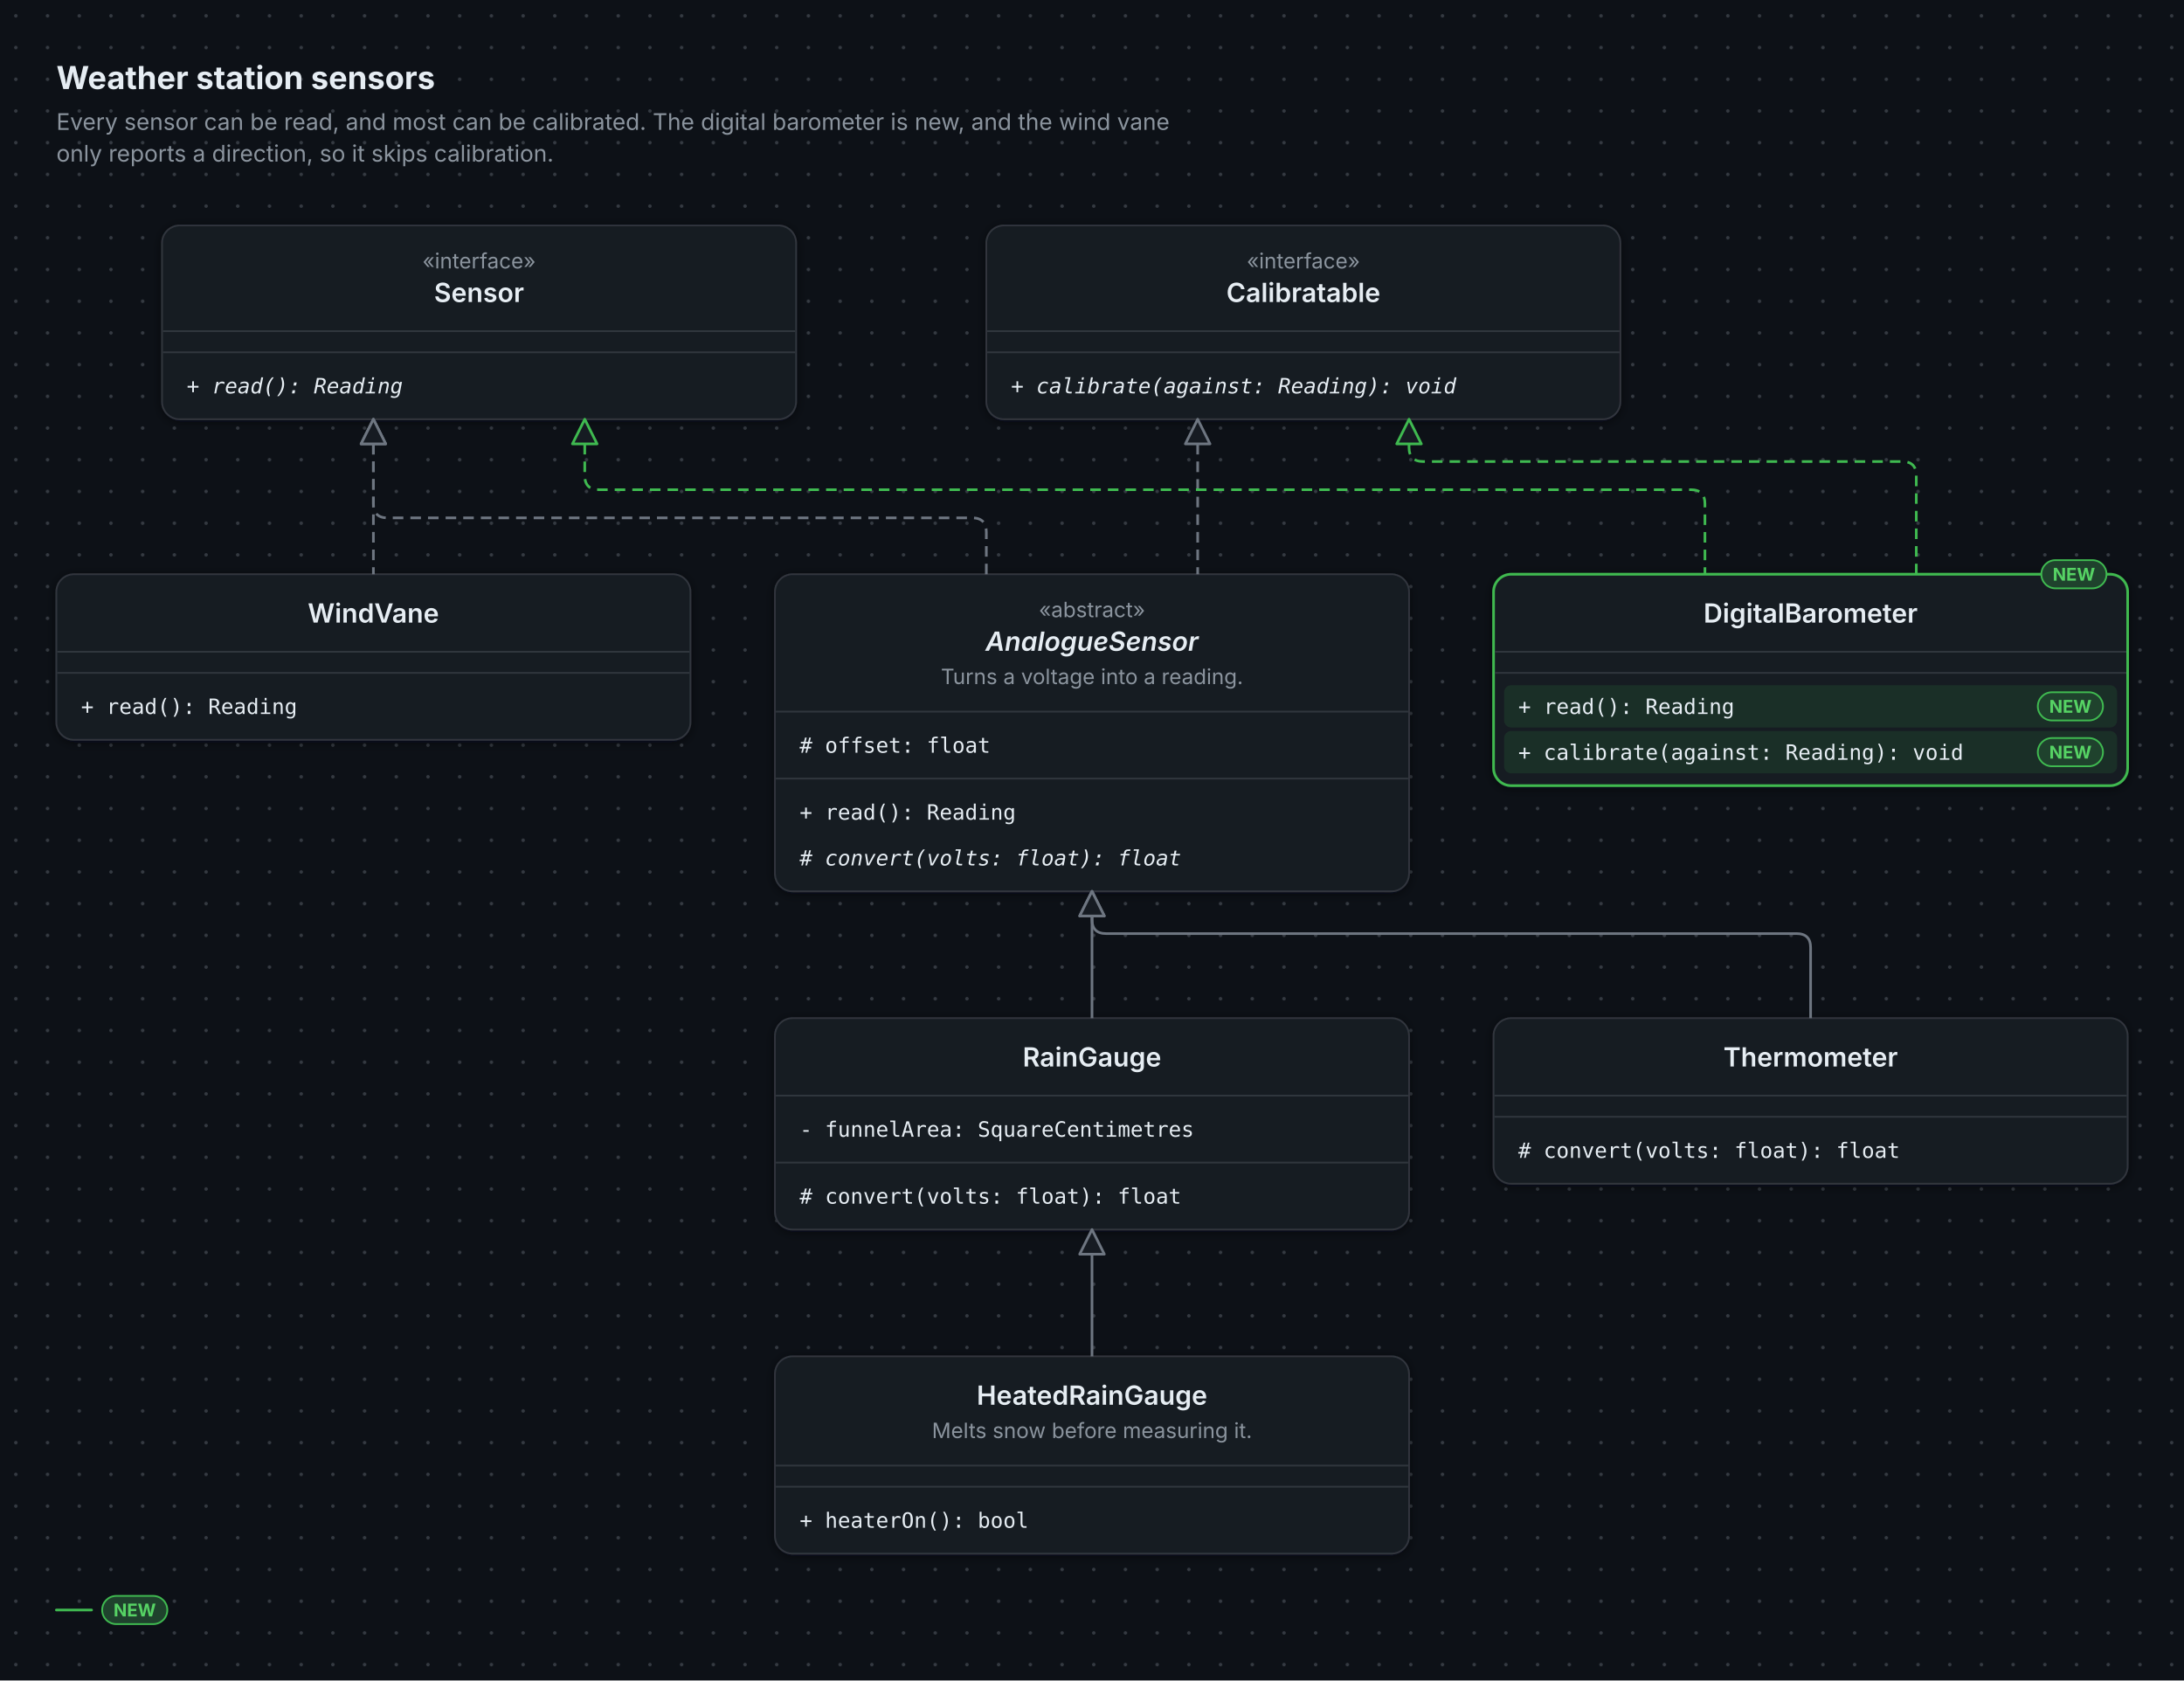
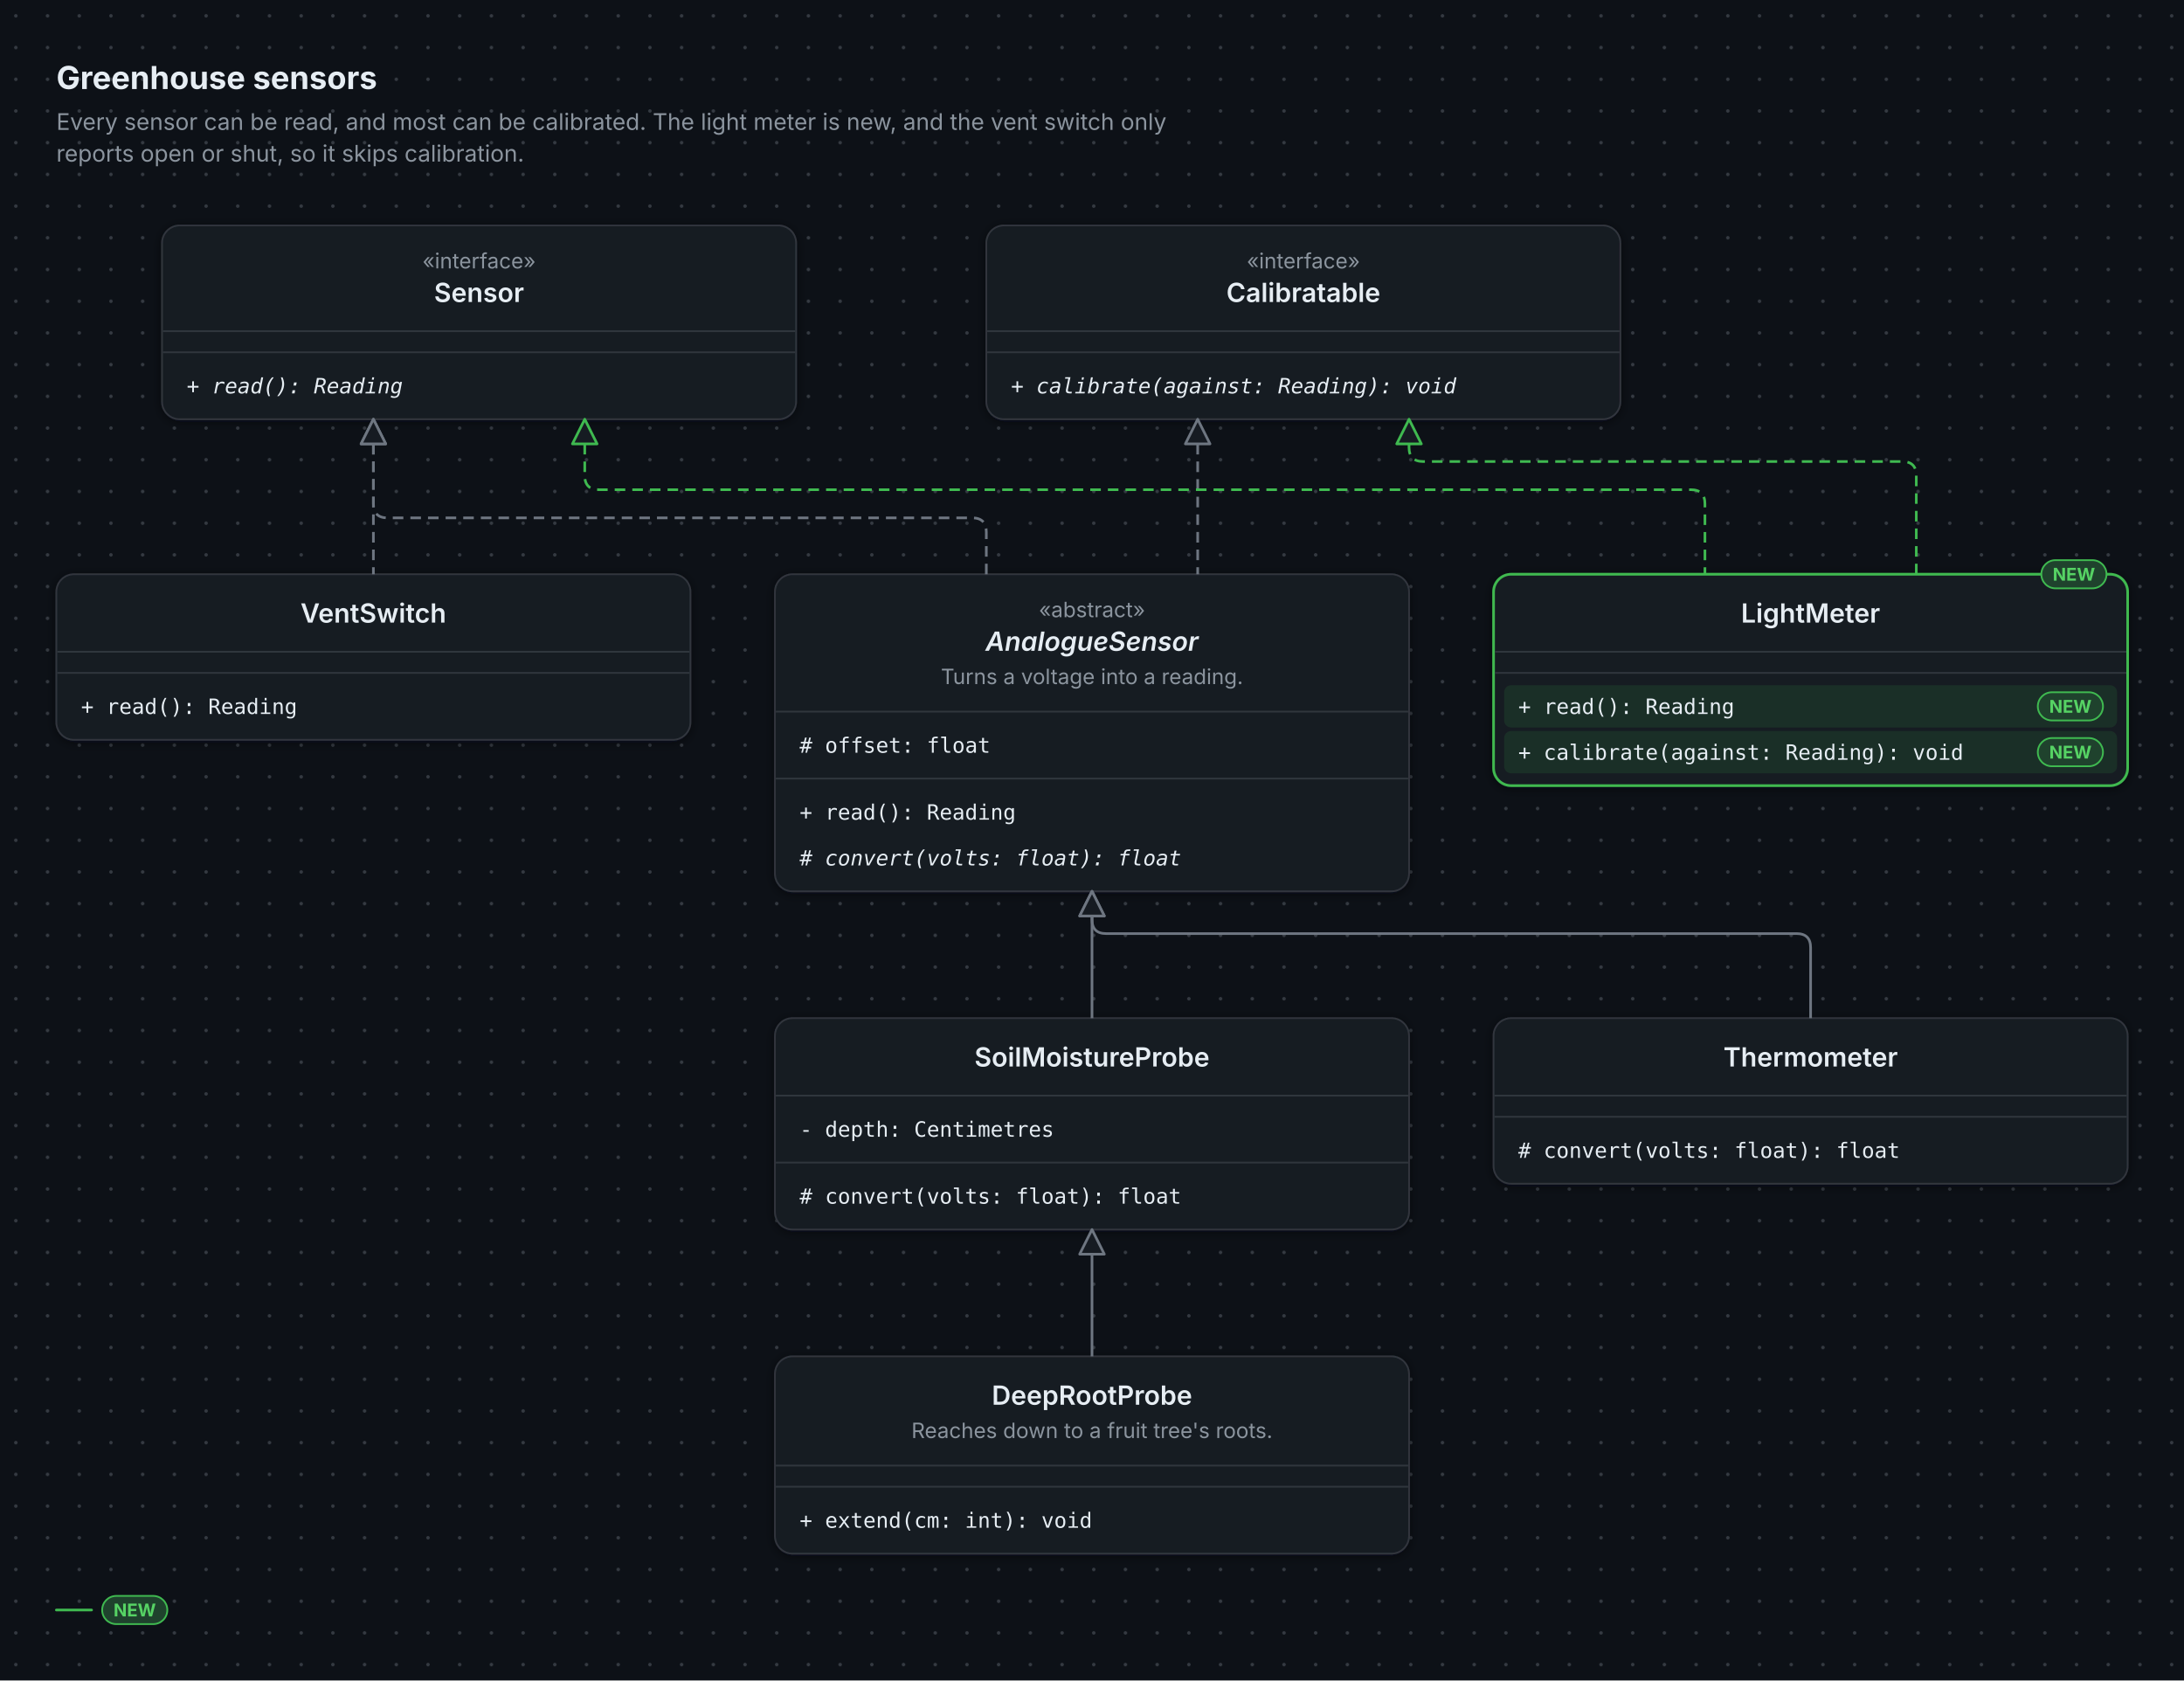
<svg xmlns="http://www.w3.org/2000/svg" width="1240" height="954" viewBox="0 0 1240 954">
  <defs>
    <pattern id="structa-grid-dark" width="18" height="18" patternUnits="userSpaceOnUse">
      <circle cx="9" cy="9" r="1" fill="#6e7681" fill-opacity="0.4" />
    </pattern>
    <filter id="structa-shadow-dark" x="-20%" y="-30%" width="140%" height="170%">
      <feDropShadow dx="0" dy="1" stdDeviation="3" flood-color="#010409" flood-opacity="0.5" />
    </filter>
  </defs>
  <rect width="1240" height="954" fill="#0d1117" />
  <rect width="1240" height="954" fill="url(#structa-grid-dark)" />
  <g class="title">
-     <text x="32" y="50.55" font-family="Structa Inter, Inter, sans-serif" font-size="18" font-weight="700" fill="#e6edf3">Weather station sensors</text>
+     <text x="32" y="50.55" font-family="Structa Inter, Inter, sans-serif" font-size="18" font-weight="700" fill="#e6edf3">Greenhouse sensors</text>
  </g>
  <g class="description">
-     <text x="32" y="73.73" font-family="Structa Inter, Inter, sans-serif" font-size="13" font-weight="400" fill="#8b949e">Every sensor can be read, and most can be calibrated. The digital barometer is new, and the wind vane</text>
-     <text x="32" y="91.73" font-family="Structa Inter, Inter, sans-serif" font-size="13" font-weight="400" fill="#8b949e">only reports a direction, so it skips calibration.</text>
+     <text x="32" y="73.73" font-family="Structa Inter, Inter, sans-serif" font-size="13" font-weight="400" fill="#8b949e">Every sensor can be read, and most can be calibrated. The light meter is new, and the vent switch only</text>
+     <text x="32" y="91.73" font-family="Structa Inter, Inter, sans-serif" font-size="13" font-weight="400" fill="#8b949e">reports open or shut, so it skips calibration.</text>
  </g>
  <g class="card" data-id="sensor" data-kind="class">
    <rect class="outline" x="92" y="128" width="360" height="110" rx="10" fill="#161b22" stroke="#30363d" stroke-width="1" filter="url(#structa-shadow-dark)" />
    <line class="divider" x1="92.5" y1="188" x2="451.5" y2="188" stroke="#30363d" stroke-width="1" />
    <line class="divider" x1="92.5" y1="200" x2="451.5" y2="200" stroke="#30363d" stroke-width="1" />
    <text x="272" y="152.37" font-family="Structa Inter, Inter, sans-serif" font-size="12" font-weight="400" fill="#8b949e" text-anchor="middle">«interface»</text>
    <text x="272" y="171.46" font-family="Structa Inter, Inter, sans-serif" font-size="15" font-weight="600" fill="#e6edf3" text-anchor="middle">Sensor</text>
    <g class="row" data-id="methods[0]" data-kind="method">
      <g class="symbol">
        <text x="106" y="223.32" font-family="Structa JetBrains Mono, JetBrains Mono, monospace" font-size="12" font-weight="400" fill="#e6edf3">+</text>
      </g>
      <text x="120.4" y="223.32" font-family="Structa JetBrains Mono, JetBrains Mono, monospace" font-size="12" font-weight="400" font-style="italic" fill="#e6edf3">read(): Reading</text>
    </g>
  </g>
  <g class="card" data-id="calibratable" data-kind="class">
    <rect class="outline" x="560" y="128" width="360" height="110" rx="10" fill="#161b22" stroke="#30363d" stroke-width="1" filter="url(#structa-shadow-dark)" />
    <line class="divider" x1="560.5" y1="188" x2="919.5" y2="188" stroke="#30363d" stroke-width="1" />
    <line class="divider" x1="560.5" y1="200" x2="919.5" y2="200" stroke="#30363d" stroke-width="1" />
    <text x="740" y="152.37" font-family="Structa Inter, Inter, sans-serif" font-size="12" font-weight="400" fill="#8b949e" text-anchor="middle">«interface»</text>
    <text x="740" y="171.46" font-family="Structa Inter, Inter, sans-serif" font-size="15" font-weight="600" fill="#e6edf3" text-anchor="middle">Calibratable</text>
    <g class="row" data-id="methods[0]" data-kind="method">
      <g class="symbol">
        <text x="574" y="223.32" font-family="Structa JetBrains Mono, JetBrains Mono, monospace" font-size="12" font-weight="400" fill="#e6edf3">+</text>
      </g>
      <text x="588.4" y="223.32" font-family="Structa JetBrains Mono, JetBrains Mono, monospace" font-size="12" font-weight="400" font-style="italic" fill="#e6edf3">calibrate(against: Reading): void</text>
    </g>
  </g>
  <g class="card" data-id="analogue" data-kind="class">
    <rect class="outline" x="440" y="326" width="360" height="180" rx="10" fill="#161b22" stroke="#30363d" stroke-width="1" filter="url(#structa-shadow-dark)" />
    <line class="divider" x1="440.5" y1="404" x2="799.5" y2="404" stroke="#30363d" stroke-width="1" />
    <line class="divider" x1="440.5" y1="442" x2="799.5" y2="442" stroke="#30363d" stroke-width="1" />
    <text x="620" y="350.37" font-family="Structa Inter, Inter, sans-serif" font-size="12" font-weight="400" fill="#8b949e" text-anchor="middle">«abstract»</text>
    <text x="620" y="369.46" font-family="Structa Inter, Inter, sans-serif" font-size="15" font-weight="600" font-style="italic" fill="#e6edf3" text-anchor="middle">AnalogueSensor</text>
    <text x="620" y="388.37" font-family="Structa Inter, Inter, sans-serif" font-size="12" font-weight="400" fill="#8b949e" text-anchor="middle">Turns a voltage into a reading.</text>
    <g class="row" data-id="properties[0]" data-kind="property">
      <g class="symbol">
        <text x="454" y="427.32" font-family="Structa JetBrains Mono, JetBrains Mono, monospace" font-size="12" font-weight="400" fill="#e6edf3">#</text>
      </g>
      <text x="468.4" y="427.32" font-family="Structa JetBrains Mono, JetBrains Mono, monospace" font-size="12" font-weight="400" fill="#e6edf3">offset: float</text>
    </g>
    <g class="row" data-id="methods[0]" data-kind="method">
      <g class="symbol">
        <text x="454" y="465.32" font-family="Structa JetBrains Mono, JetBrains Mono, monospace" font-size="12" font-weight="400" fill="#e6edf3">+</text>
      </g>
      <text x="468.4" y="465.32" font-family="Structa JetBrains Mono, JetBrains Mono, monospace" font-size="12" font-weight="400" fill="#e6edf3">read(): Reading</text>
    </g>
    <g class="row" data-id="methods[1]" data-kind="method">
      <g class="symbol">
        <text x="454" y="491.32" font-family="Structa JetBrains Mono, JetBrains Mono, monospace" font-size="12" font-weight="400" fill="#e6edf3">#</text>
      </g>
      <text x="468.4" y="491.32" font-family="Structa JetBrains Mono, JetBrains Mono, monospace" font-size="12" font-weight="400" font-style="italic" fill="#e6edf3">convert(volts: float): float</text>
    </g>
  </g>
  <g class="card" data-id="thermometer" data-kind="class">
    <rect class="outline" x="848" y="578" width="360" height="94" rx="10" fill="#161b22" stroke="#30363d" stroke-width="1" filter="url(#structa-shadow-dark)" />
    <line class="divider" x1="848.5" y1="622" x2="1207.5" y2="622" stroke="#30363d" stroke-width="1" />
    <line class="divider" x1="848.5" y1="634" x2="1207.5" y2="634" stroke="#30363d" stroke-width="1" />
    <text x="1028" y="605.46" font-family="Structa Inter, Inter, sans-serif" font-size="15" font-weight="600" fill="#e6edf3" text-anchor="middle">Thermometer</text>
    <g class="row" data-id="methods[0]" data-kind="method">
      <g class="symbol">
        <text x="862" y="657.32" font-family="Structa JetBrains Mono, JetBrains Mono, monospace" font-size="12" font-weight="400" fill="#e6edf3">#</text>
      </g>
      <text x="876.4" y="657.32" font-family="Structa JetBrains Mono, JetBrains Mono, monospace" font-size="12" font-weight="400" fill="#e6edf3">convert(volts: float): float</text>
    </g>
  </g>
-   <g class="card" data-id="rain-gauge" data-kind="class">
+   <g class="card" data-id="moisture" data-kind="class">
    <rect class="outline" x="440" y="578" width="360" height="120" rx="10" fill="#161b22" stroke="#30363d" stroke-width="1" filter="url(#structa-shadow-dark)" />
    <line class="divider" x1="440.5" y1="622" x2="799.5" y2="622" stroke="#30363d" stroke-width="1" />
    <line class="divider" x1="440.5" y1="660" x2="799.5" y2="660" stroke="#30363d" stroke-width="1" />
-     <text x="620" y="605.46" font-family="Structa Inter, Inter, sans-serif" font-size="15" font-weight="600" fill="#e6edf3" text-anchor="middle">RainGauge</text>
+     <text x="620" y="605.46" font-family="Structa Inter, Inter, sans-serif" font-size="15" font-weight="600" fill="#e6edf3" text-anchor="middle">SoilMoistureProbe</text>
    <g class="row" data-id="properties[0]" data-kind="property">
      <g class="symbol">
        <text x="454" y="645.32" font-family="Structa JetBrains Mono, JetBrains Mono, monospace" font-size="12" font-weight="400" fill="#e6edf3">-</text>
      </g>
-       <text x="468.4" y="645.32" font-family="Structa JetBrains Mono, JetBrains Mono, monospace" font-size="12" font-weight="400" fill="#e6edf3">funnelArea: SquareCentimetres</text>
+       <text x="468.4" y="645.32" font-family="Structa JetBrains Mono, JetBrains Mono, monospace" font-size="12" font-weight="400" fill="#e6edf3">depth: Centimetres</text>
    </g>
    <g class="row" data-id="methods[0]" data-kind="method">
      <g class="symbol">
        <text x="454" y="683.32" font-family="Structa JetBrains Mono, JetBrains Mono, monospace" font-size="12" font-weight="400" fill="#e6edf3">#</text>
      </g>
      <text x="468.4" y="683.32" font-family="Structa JetBrains Mono, JetBrains Mono, monospace" font-size="12" font-weight="400" fill="#e6edf3">convert(volts: float): float</text>
    </g>
  </g>
-   <g class="card" data-id="heated-gauge" data-kind="class">
+   <g class="card" data-id="deep-probe" data-kind="class">
    <rect class="outline" x="440" y="770" width="360" height="112" rx="10" fill="#161b22" stroke="#30363d" stroke-width="1" filter="url(#structa-shadow-dark)" />
    <line class="divider" x1="440.5" y1="832" x2="799.5" y2="832" stroke="#30363d" stroke-width="1" />
    <line class="divider" x1="440.5" y1="844" x2="799.5" y2="844" stroke="#30363d" stroke-width="1" />
-     <text x="620" y="797.46" font-family="Structa Inter, Inter, sans-serif" font-size="15" font-weight="600" fill="#e6edf3" text-anchor="middle">HeatedRainGauge</text>
-     <text x="620" y="816.37" font-family="Structa Inter, Inter, sans-serif" font-size="12" font-weight="400" fill="#8b949e" text-anchor="middle">Melts snow before measuring it.</text>
+     <text x="620" y="797.46" font-family="Structa Inter, Inter, sans-serif" font-size="15" font-weight="600" fill="#e6edf3" text-anchor="middle">DeepRootProbe</text>
+     <text x="620" y="816.37" font-family="Structa Inter, Inter, sans-serif" font-size="12" font-weight="400" fill="#8b949e" text-anchor="middle">Reaches down to a fruit tree's roots.</text>
    <g class="row" data-id="methods[0]" data-kind="method">
      <g class="symbol">
        <text x="454" y="867.32" font-family="Structa JetBrains Mono, JetBrains Mono, monospace" font-size="12" font-weight="400" fill="#e6edf3">+</text>
      </g>
-       <text x="468.4" y="867.32" font-family="Structa JetBrains Mono, JetBrains Mono, monospace" font-size="12" font-weight="400" fill="#e6edf3">heaterOn(): bool</text>
-     </g>
-   </g>
-   <g class="card" data-id="barometer" data-kind="class" data-status="new">
+       <text x="468.4" y="867.32" font-family="Structa JetBrains Mono, JetBrains Mono, monospace" font-size="12" font-weight="400" fill="#e6edf3">extend(cm: int): void</text>
+     </g>
+   </g>
+   <g class="card" data-id="light" data-kind="class" data-status="new">
    <rect class="outline" x="848" y="326" width="360" height="120" rx="10" fill="#161b22" stroke="#3fb950" stroke-width="1.5" filter="url(#structa-shadow-dark)" />
    <line class="divider" x1="848.75" y1="370" x2="1207.25" y2="370" stroke="#30363d" stroke-width="1" />
    <line class="divider" x1="848.75" y1="382" x2="1207.25" y2="382" stroke="#30363d" stroke-width="1" />
-     <text x="1028" y="353.46" font-family="Structa Inter, Inter, sans-serif" font-size="15" font-weight="600" fill="#e6edf3" text-anchor="middle">DigitalBarometer</text>
+     <text x="1028" y="353.46" font-family="Structa Inter, Inter, sans-serif" font-size="15" font-weight="600" fill="#e6edf3" text-anchor="middle">LightMeter</text>
    <g class="row" data-id="methods[0]" data-kind="method" data-status="new">
      <rect x="854" y="389" width="348" height="24" rx="4" fill="#3fb950" fill-opacity="0.12" />
      <g class="symbol">
        <text x="862" y="405.32" font-family="Structa JetBrains Mono, JetBrains Mono, monospace" font-size="12" font-weight="400" fill="#e6edf3">+</text>
      </g>
      <text x="876.4" y="405.32" font-family="Structa JetBrains Mono, JetBrains Mono, monospace" font-size="12" font-weight="400" fill="#e6edf3">read(): Reading</text>
      <g class="badge">
        <rect x="1157" y="393" width="37" height="16" rx="8" fill="#161b22" />
        <rect x="1157" y="393" width="37" height="16" rx="8" fill="#3fb950" fill-opacity="0.25" stroke="#3fb950" stroke-width="1" />
        <text x="1175.5" y="404.64" font-family="Structa Inter, Inter, sans-serif" font-size="10" font-weight="700" fill="#56d364" text-anchor="middle">NEW</text>
      </g>
    </g>
    <g class="row" data-id="methods[1]" data-kind="method" data-status="new">
      <rect x="854" y="415" width="348" height="24" rx="4" fill="#3fb950" fill-opacity="0.12" />
      <g class="symbol">
        <text x="862" y="431.32" font-family="Structa JetBrains Mono, JetBrains Mono, monospace" font-size="12" font-weight="400" fill="#e6edf3">+</text>
      </g>
      <text x="876.4" y="431.32" font-family="Structa JetBrains Mono, JetBrains Mono, monospace" font-size="12" font-weight="400" fill="#e6edf3">calibrate(against: Reading): void</text>
      <g class="badge">
        <rect x="1157" y="419" width="37" height="16" rx="8" fill="#161b22" />
        <rect x="1157" y="419" width="37" height="16" rx="8" fill="#3fb950" fill-opacity="0.25" stroke="#3fb950" stroke-width="1" />
        <text x="1175.5" y="430.64" font-family="Structa Inter, Inter, sans-serif" font-size="10" font-weight="700" fill="#56d364" text-anchor="middle">NEW</text>
      </g>
    </g>
    <g class="badge">
      <rect x="1159" y="318" width="37" height="16" rx="8" fill="#161b22" />
      <rect x="1159" y="318" width="37" height="16" rx="8" fill="#3fb950" fill-opacity="0.25" stroke="#3fb950" stroke-width="1" />
      <text x="1177.5" y="329.64" font-family="Structa Inter, Inter, sans-serif" font-size="10" font-weight="700" fill="#56d364" text-anchor="middle">NEW</text>
    </g>
  </g>
-   <g class="card" data-id="vane" data-kind="class">
+   <g class="card" data-id="vent" data-kind="class">
    <rect class="outline" x="32" y="326" width="360" height="94" rx="10" fill="#161b22" stroke="#30363d" stroke-width="1" filter="url(#structa-shadow-dark)" />
    <line class="divider" x1="32.5" y1="370" x2="391.5" y2="370" stroke="#30363d" stroke-width="1" />
    <line class="divider" x1="32.5" y1="382" x2="391.5" y2="382" stroke="#30363d" stroke-width="1" />
-     <text x="212" y="353.46" font-family="Structa Inter, Inter, sans-serif" font-size="15" font-weight="600" fill="#e6edf3" text-anchor="middle">WindVane</text>
+     <text x="212" y="353.46" font-family="Structa Inter, Inter, sans-serif" font-size="15" font-weight="600" fill="#e6edf3" text-anchor="middle">VentSwitch</text>
    <g class="row" data-id="methods[0]" data-kind="method">
      <g class="symbol">
        <text x="46" y="405.32" font-family="Structa JetBrains Mono, JetBrains Mono, monospace" font-size="12" font-weight="400" fill="#e6edf3">+</text>
      </g>
      <text x="60.4" y="405.32" font-family="Structa JetBrains Mono, JetBrains Mono, monospace" font-size="12" font-weight="400" fill="#e6edf3">read(): Reading</text>
    </g>
  </g>
  <g class="line" data-id="edges[0]" data-kind="implements" data-from="analogue" data-to="sensor">
    <path d="M560 326 L560 302 Q560 294 552 294 L220 294 Q212 294 212 286 L212 252" fill="none" stroke="#6e7681" stroke-width="1.5" stroke-linejoin="round" stroke-dasharray="6 4" stroke-dashoffset="0.03" />
    <path d="M212 238 L219 252 L205 252 Z" fill="#161b22" stroke="#6e7681" stroke-width="1.5" stroke-linejoin="round" />
  </g>
  <g class="line" data-id="edges[1]" data-kind="implements" data-from="analogue" data-to="calibratable">
    <path d="M680 326 L680 252" fill="none" stroke="#6e7681" stroke-width="1.5" stroke-linejoin="round" stroke-dasharray="6 4" stroke-dashoffset="2" />
    <path d="M680 238 L687 252 L673 252 Z" fill="#161b22" stroke="#6e7681" stroke-width="1.5" stroke-linejoin="round" />
  </g>
  <g class="line" data-id="edges[2]" data-kind="inherits" data-from="thermometer" data-to="analogue">
    <path d="M1028 578 L1028 538 Q1028 530 1020 530 L628 530 Q620 530 620 522 L620 520" fill="none" stroke="#6e7681" stroke-width="1.5" stroke-linejoin="round" />
    <path d="M620 506 L627 520 L613 520 Z" fill="#161b22" stroke="#6e7681" stroke-width="1.5" stroke-linejoin="round" />
  </g>
-   <g class="line" data-id="edges[3]" data-kind="inherits" data-from="rain-gauge" data-to="analogue">
+   <g class="line" data-id="edges[3]" data-kind="inherits" data-from="moisture" data-to="analogue">
    <path d="M620 578 L620 520" fill="none" stroke="#6e7681" stroke-width="1.5" stroke-linejoin="round" />
    <path d="M620 506 L627 520 L613 520 Z" fill="#161b22" stroke="#6e7681" stroke-width="1.5" stroke-linejoin="round" />
  </g>
-   <g class="line" data-id="edges[4]" data-kind="inherits" data-from="heated-gauge" data-to="rain-gauge">
+   <g class="line" data-id="edges[4]" data-kind="inherits" data-from="deep-probe" data-to="moisture">
    <path d="M620 770 L620 712" fill="none" stroke="#6e7681" stroke-width="1.5" stroke-linejoin="round" />
    <path d="M620 698 L627 712 L613 712 Z" fill="#161b22" stroke="#6e7681" stroke-width="1.5" stroke-linejoin="round" />
  </g>
-   <g class="line" data-id="edges[5]" data-kind="implements" data-from="barometer" data-to="sensor" data-status="new">
+   <g class="line" data-id="edges[5]" data-kind="implements" data-from="light" data-to="sensor" data-status="new">
    <path d="M968 326 L968 286 Q968 278 960 278 L340 278 Q332 278 332 270 L332 252" fill="none" stroke="#3fb950" stroke-width="1.5" stroke-linejoin="round" stroke-dasharray="6 4" stroke-dashoffset="2.03" />
    <path d="M332 238 L339 252 L325 252 Z" fill="#161b22" stroke="#3fb950" stroke-width="1.5" stroke-linejoin="round" />
  </g>
-   <g class="line" data-id="edges[6]" data-kind="implements" data-from="barometer" data-to="calibratable" data-status="new">
+   <g class="line" data-id="edges[6]" data-kind="implements" data-from="light" data-to="calibratable" data-status="new">
    <path d="M1088 326 L1088 270 Q1088 262 1080 262 L808 262 Q800 262 800 254 L800 252" fill="none" stroke="#3fb950" stroke-width="1.5" stroke-linejoin="round" stroke-dasharray="6 4" stroke-dashoffset="0.03" />
    <path d="M800 238 L807 252 L793 252 Z" fill="#161b22" stroke="#3fb950" stroke-width="1.5" stroke-linejoin="round" />
  </g>
-   <g class="line" data-id="edges[7]" data-kind="implements" data-from="vane" data-to="sensor">
+   <g class="line" data-id="edges[7]" data-kind="implements" data-from="vent" data-to="sensor">
    <path d="M212 326 L212 252" fill="none" stroke="#6e7681" stroke-width="1.5" stroke-linejoin="round" stroke-dasharray="6 4" stroke-dashoffset="2" />
    <path d="M212 238 L219 252 L205 252 Z" fill="#161b22" stroke="#6e7681" stroke-width="1.5" stroke-linejoin="round" />
  </g>
  <g class="legend">
    <g class="legend-item" data-status="new">
      <line class="swatch" x1="32" y1="914" x2="52" y2="914" stroke="#3fb950" stroke-width="1.5" stroke-linecap="round" />
      <g class="badge">
        <rect x="58" y="906" width="37" height="16" rx="8" fill="#161b22" />
        <rect x="58" y="906" width="37" height="16" rx="8" fill="#3fb950" fill-opacity="0.25" stroke="#3fb950" stroke-width="1" />
        <text x="76.5" y="917.64" font-family="Structa Inter, Inter, sans-serif" font-size="10" font-weight="700" fill="#56d364" text-anchor="middle">NEW</text>
      </g>
    </g>
  </g>
</svg>
